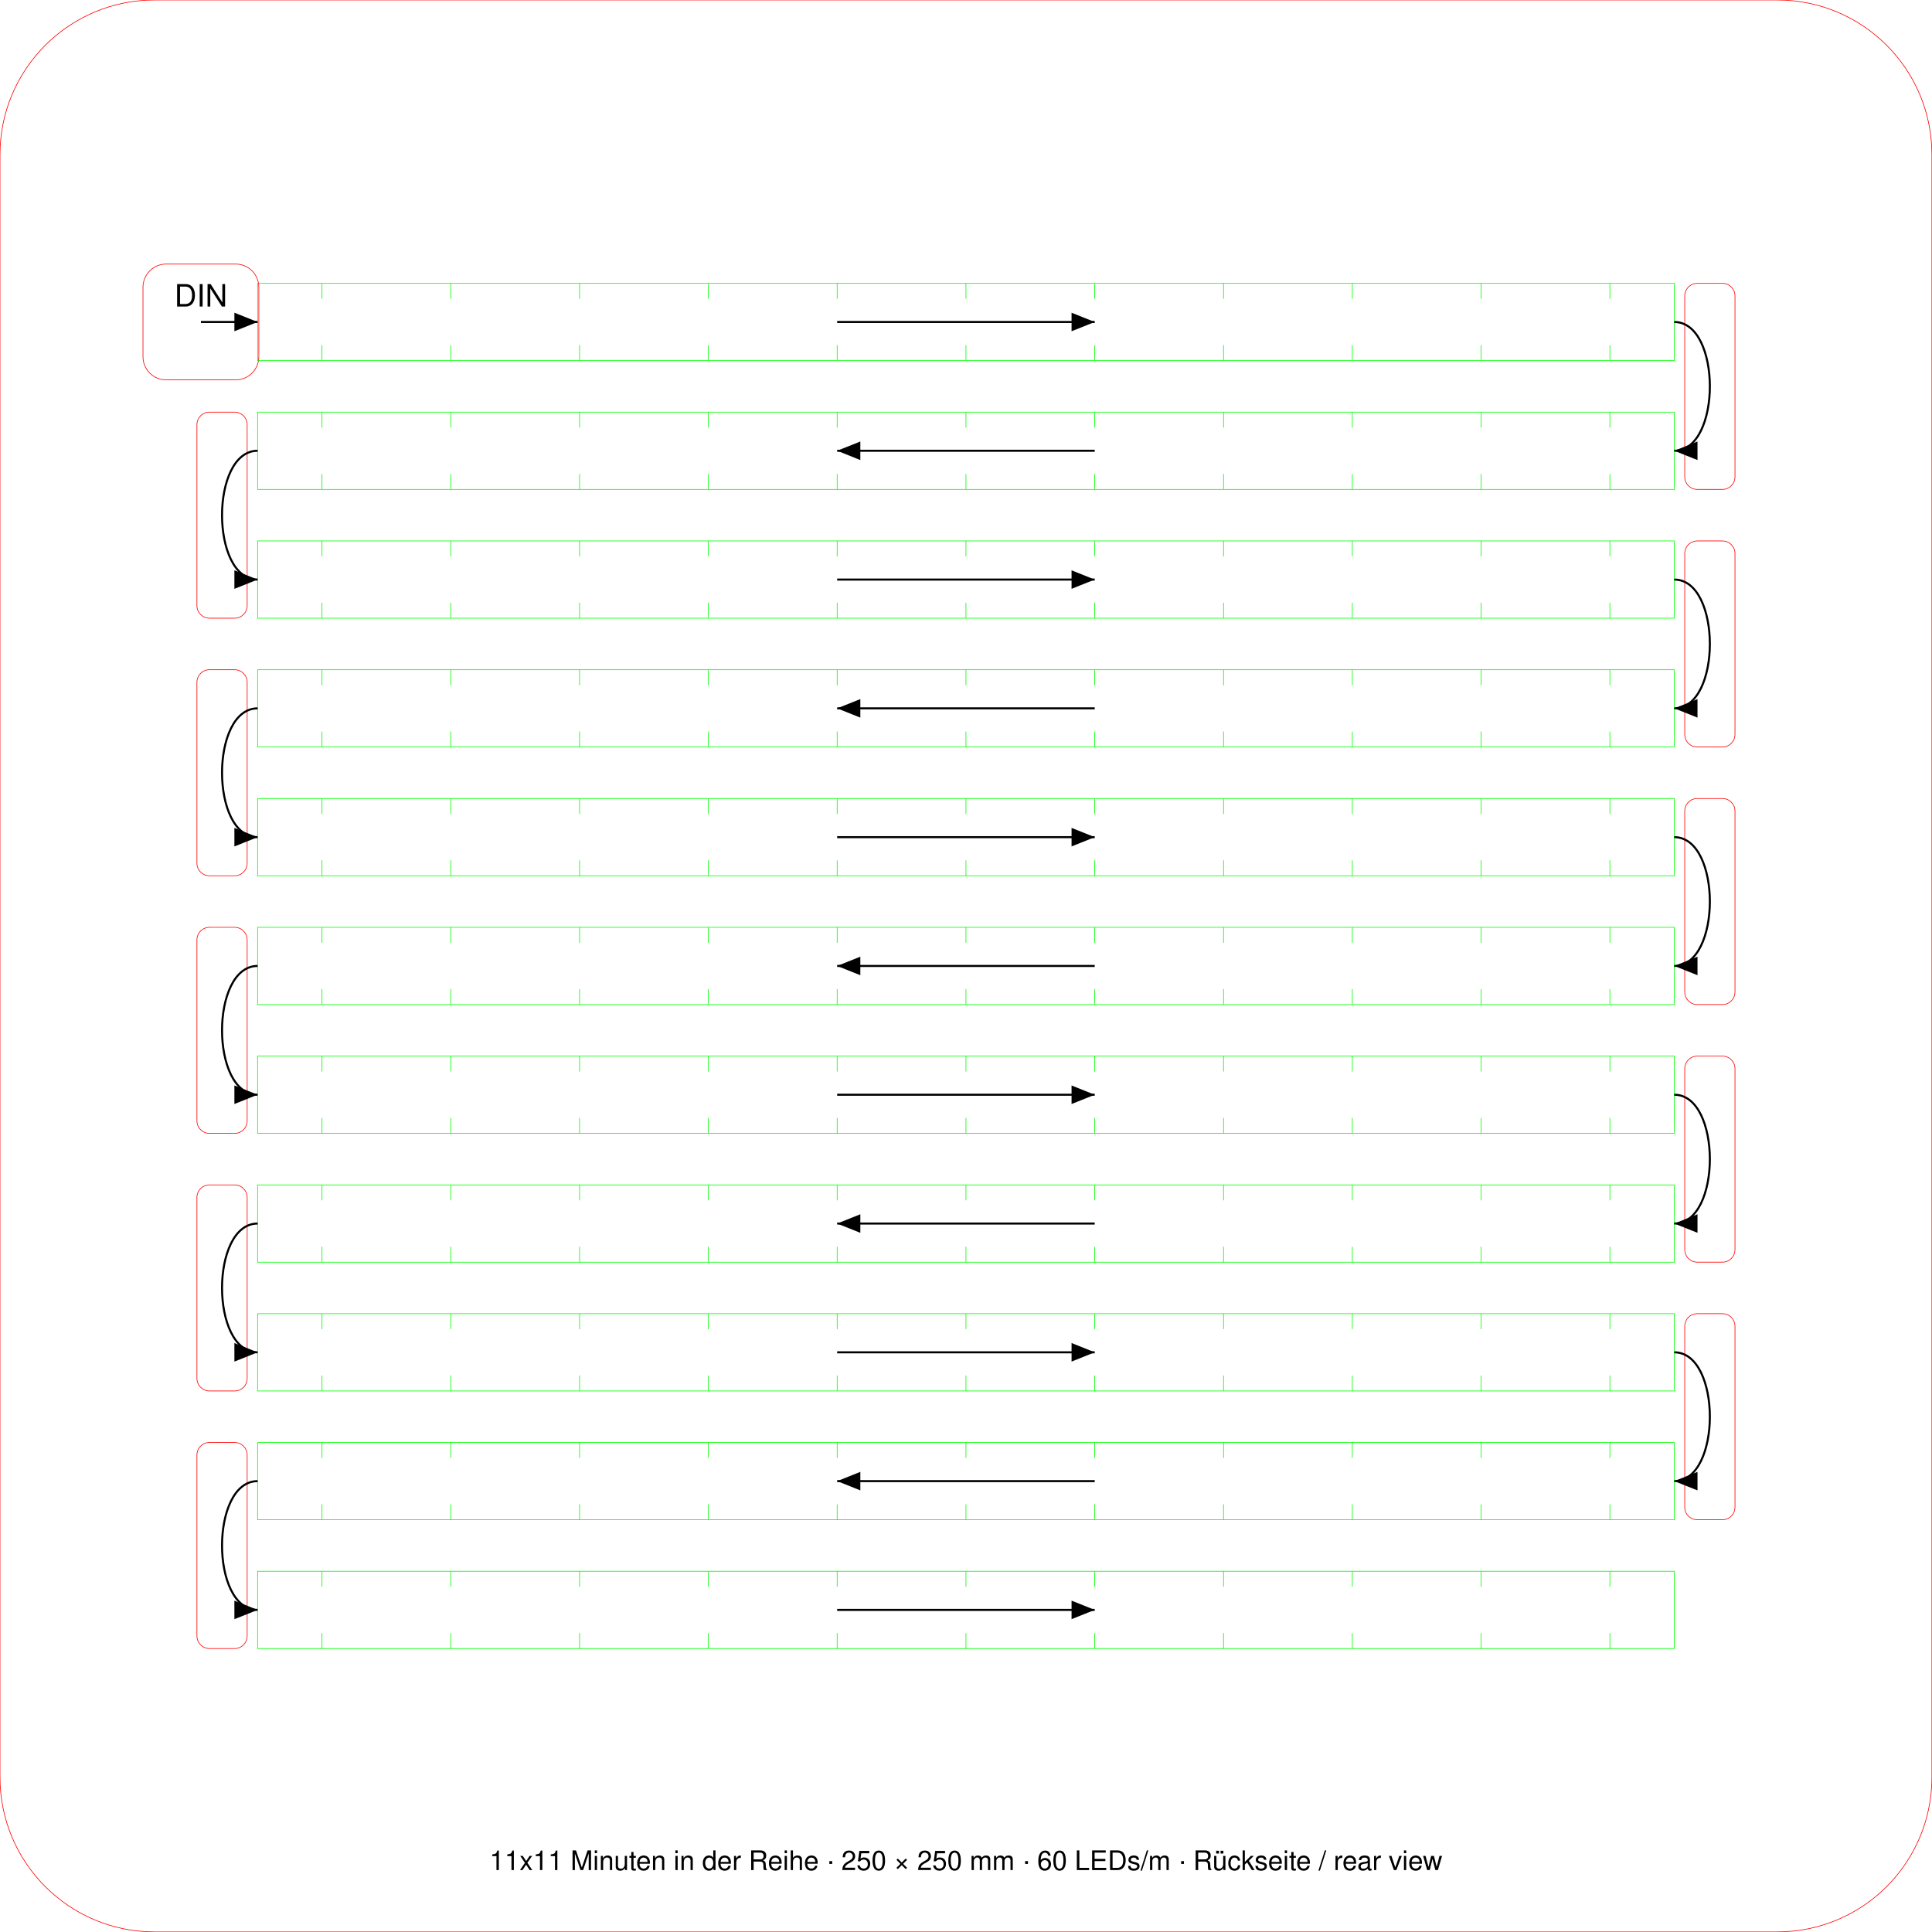
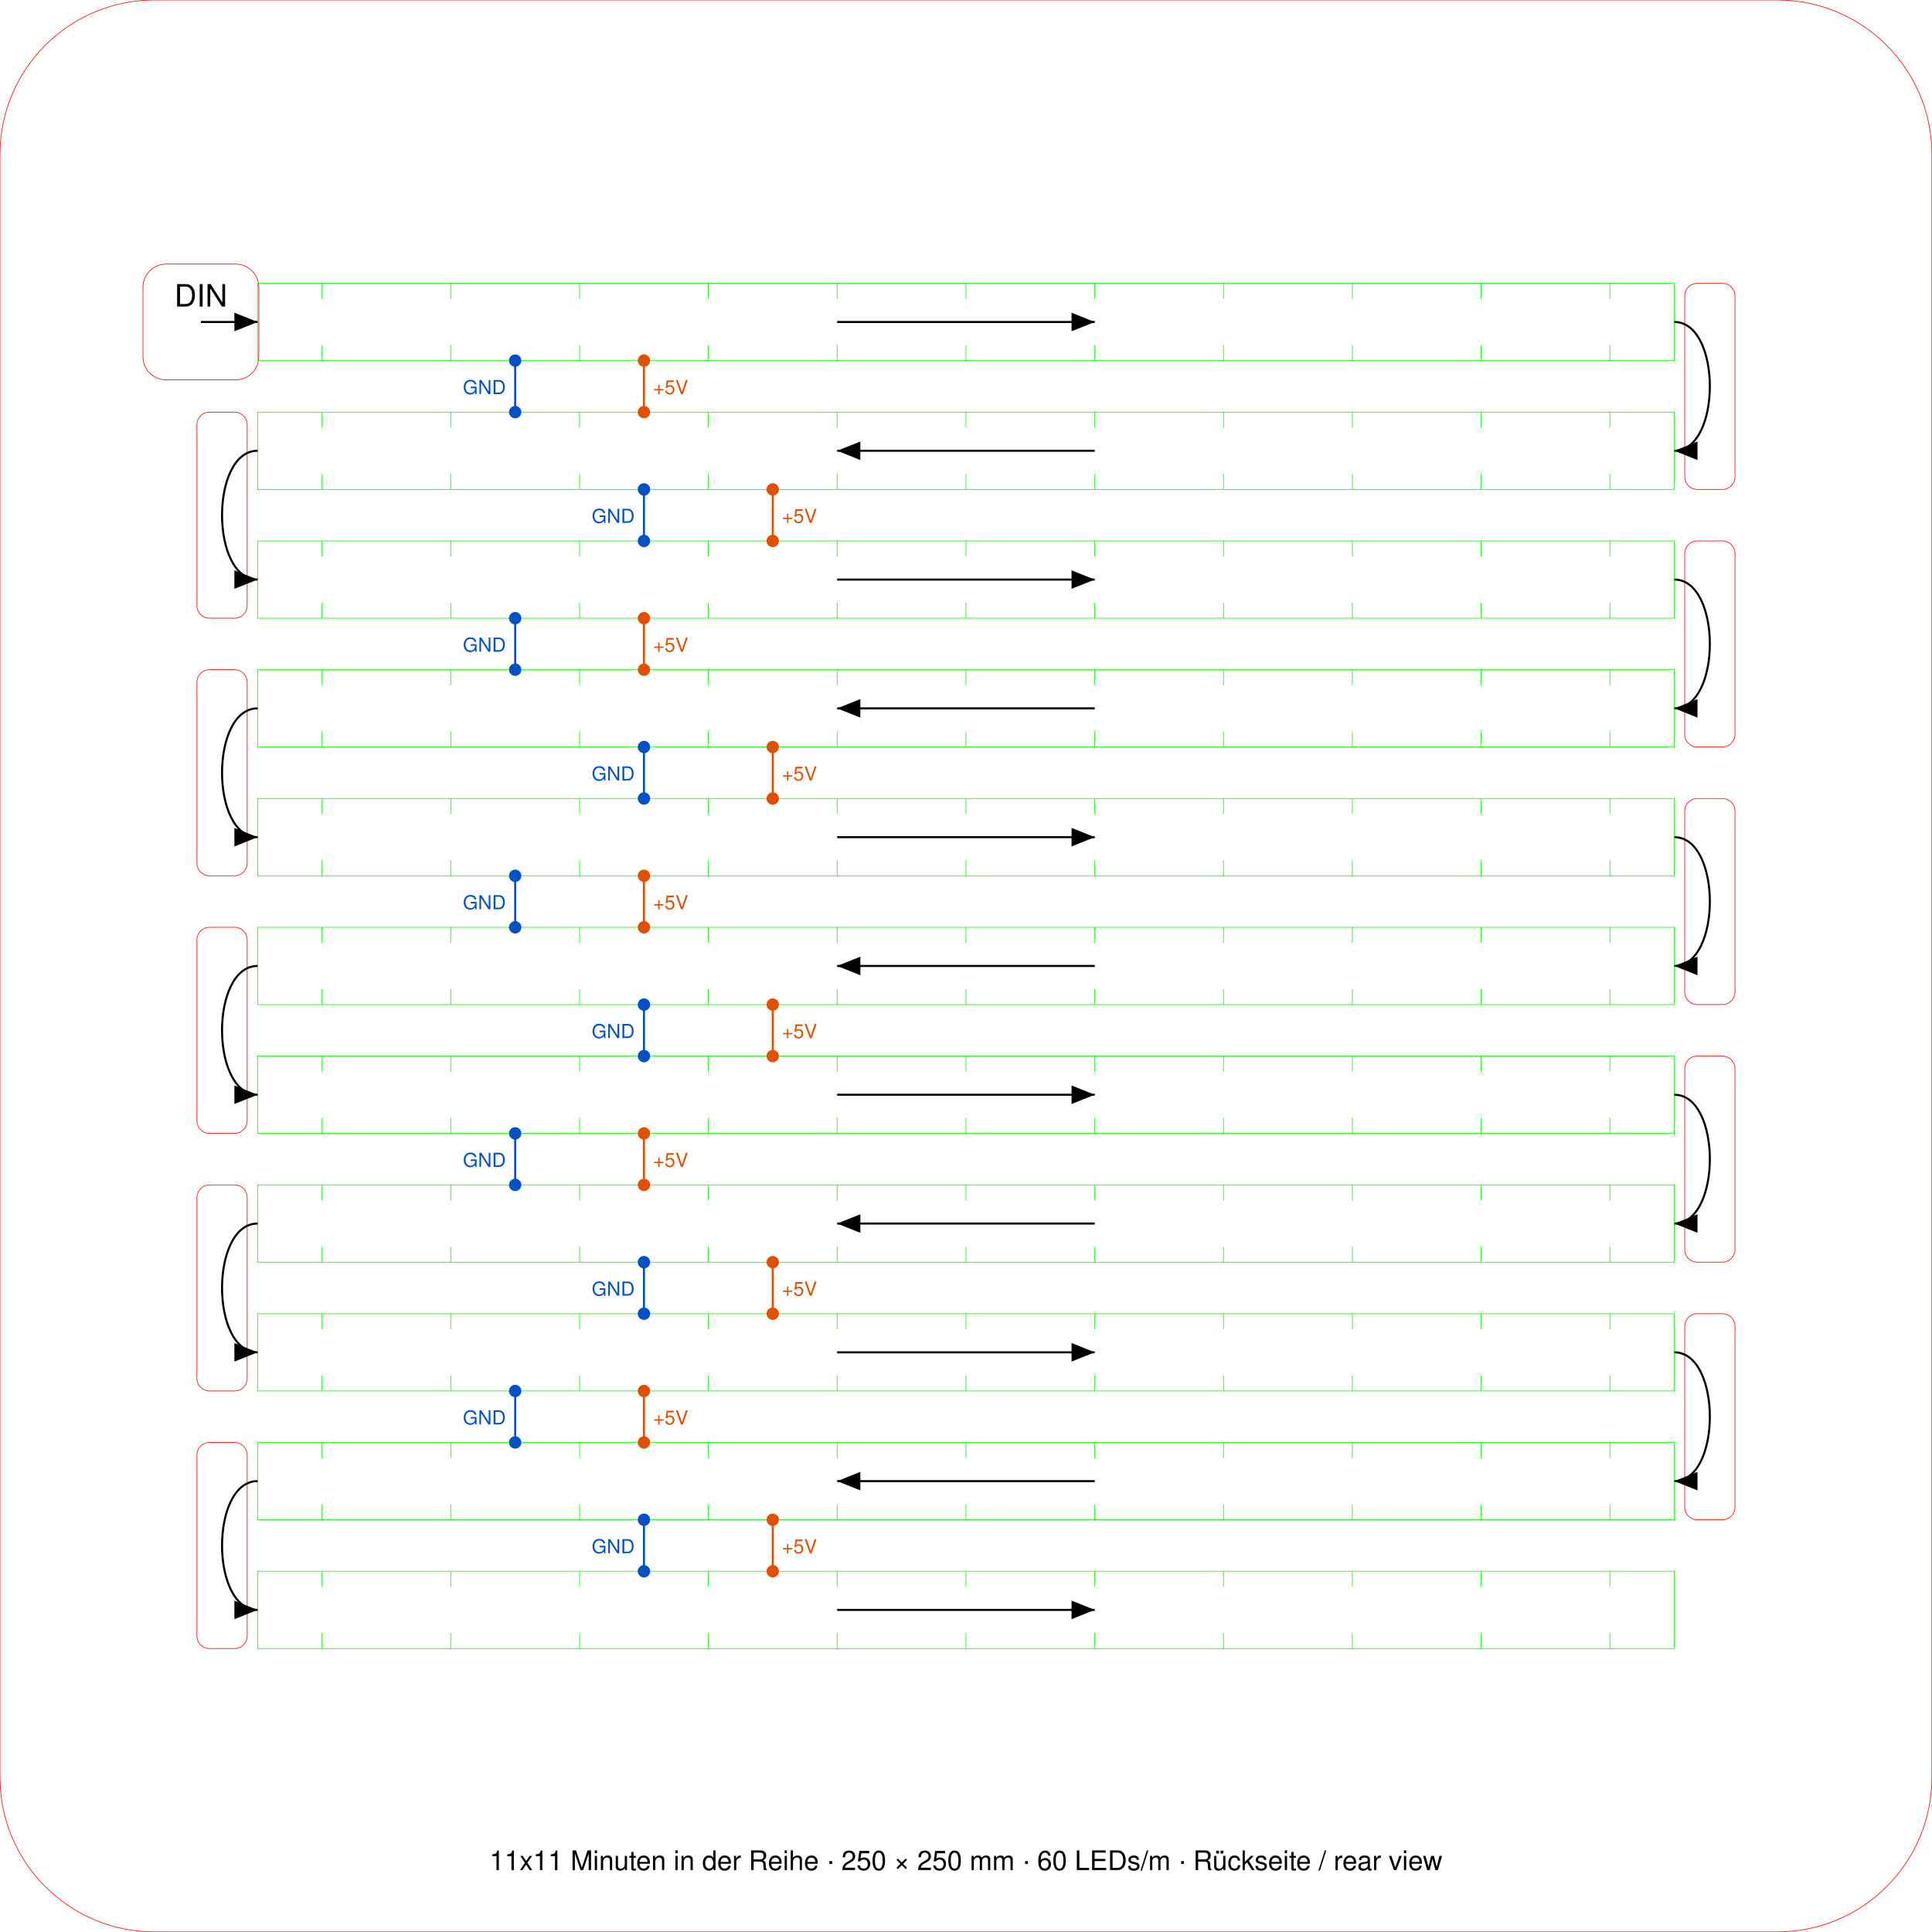
<svg xmlns="http://www.w3.org/2000/svg" version="1.1" width="250mm" height="250mm" viewBox="0 0 708.7 708.7">
  <style type="text/css">
	.cut{fill:none;stroke:#FF0000;stroke-width:0.236;}
	.mark{fill:none;stroke:#00FF00;stroke-width:0.236;}
	.arrow{fill:none;stroke:#000000;stroke-width:0.75;}
	.head{fill:#000000;}
	.label{font-family:'Helvetica';font-size:11.3px;text-anchor:middle;}
	.caption{font-family:'Helvetica';font-size:9.9px;text-anchor:middle;}
+ 	.gnd{fill:none;stroke:#0050C8;stroke-width:0.75;}
+ 	.vcc{fill:none;stroke:#E05000;stroke-width:0.75;}
+ 	.gnddot{fill:#0050C8;}
+ 	.vccdot{fill:#E05000;}
+ 	.gndlabel{fill:#0050C8;font-family:'Helvetica';font-size:7.1px;}
+ 	.vcclabel{fill:#E05000;font-family:'Helvetica';font-size:7.1px;}
</style>
  <g id="montage">
    <rect class="cut" x="0.00" y="0.00" width="708.66" height="708.66" rx="56.69" />
    <rect class="cut" x="618.00" y="103.94" width="18.43" height="75.59" rx="4.61" />
    <rect class="cut" x="72.24" y="151.18" width="18.43" height="75.59" rx="4.61" />
    <rect class="cut" x="618.00" y="198.43" width="18.43" height="75.59" rx="4.61" />
    <rect class="cut" x="72.24" y="245.67" width="18.43" height="75.59" rx="4.61" />
    <rect class="cut" x="618.00" y="292.91" width="18.43" height="75.59" rx="4.61" />
    <rect class="cut" x="72.24" y="340.16" width="18.43" height="75.59" rx="4.61" />
    <rect class="cut" x="618.00" y="387.40" width="18.43" height="75.59" rx="4.61" />
    <rect class="cut" x="72.24" y="434.65" width="18.43" height="75.59" rx="4.61" />
    <rect class="cut" x="618.00" y="481.89" width="18.43" height="75.59" rx="4.61" />
    <rect class="cut" x="72.24" y="529.13" width="18.43" height="75.59" rx="4.61" />
    <rect class="cut" x="52.45" y="96.86" width="42.49" height="42.49" rx="8.50" />
    <rect class="mark" x="94.49" y="103.94" width="519.69" height="28.35" rx="0.00" />
    <line class="mark" x1="590.55" y1="103.94" x2="590.55" y2="109.61" />
    <line class="mark" x1="590.55" y1="132.28" x2="590.55" y2="126.61" />
    <line class="mark" x1="543.31" y1="103.94" x2="543.31" y2="109.61" />
    <line class="mark" x1="543.31" y1="132.28" x2="543.31" y2="126.61" />
    <line class="mark" x1="496.06" y1="103.94" x2="496.06" y2="109.61" />
    <line class="mark" x1="496.06" y1="132.28" x2="496.06" y2="126.61" />
    <line class="mark" x1="448.82" y1="103.94" x2="448.82" y2="109.61" />
    <line class="mark" x1="448.82" y1="132.28" x2="448.82" y2="126.61" />
    <line class="mark" x1="401.57" y1="103.94" x2="401.57" y2="109.61" />
    <line class="mark" x1="401.57" y1="132.28" x2="401.57" y2="126.61" />
    <line class="mark" x1="354.33" y1="103.94" x2="354.33" y2="109.61" />
    <line class="mark" x1="354.33" y1="132.28" x2="354.33" y2="126.61" />
    <line class="mark" x1="307.09" y1="103.94" x2="307.09" y2="109.61" />
    <line class="mark" x1="307.09" y1="132.28" x2="307.09" y2="126.61" />
    <line class="mark" x1="259.84" y1="103.94" x2="259.84" y2="109.61" />
    <line class="mark" x1="259.84" y1="132.28" x2="259.84" y2="126.61" />
    <line class="mark" x1="212.60" y1="103.94" x2="212.60" y2="109.61" />
    <line class="mark" x1="212.60" y1="132.28" x2="212.60" y2="126.61" />
    <line class="mark" x1="165.35" y1="103.94" x2="165.35" y2="109.61" />
    <line class="mark" x1="165.35" y1="132.28" x2="165.35" y2="126.61" />
    <line class="mark" x1="118.11" y1="103.94" x2="118.11" y2="109.61" />
    <line class="mark" x1="118.11" y1="132.28" x2="118.11" y2="126.61" />
    <rect class="mark" x="94.49" y="151.18" width="519.69" height="28.35" rx="0.00" />
    <line class="mark" x1="590.55" y1="151.18" x2="590.55" y2="156.85" />
    <line class="mark" x1="590.55" y1="179.53" x2="590.55" y2="173.86" />
    <line class="mark" x1="543.31" y1="151.18" x2="543.31" y2="156.85" />
    <line class="mark" x1="543.31" y1="179.53" x2="543.31" y2="173.86" />
    <line class="mark" x1="496.06" y1="151.18" x2="496.06" y2="156.85" />
    <line class="mark" x1="496.06" y1="179.53" x2="496.06" y2="173.86" />
    <line class="mark" x1="448.82" y1="151.18" x2="448.82" y2="156.85" />
    <line class="mark" x1="448.82" y1="179.53" x2="448.82" y2="173.86" />
    <line class="mark" x1="401.57" y1="151.18" x2="401.57" y2="156.85" />
    <line class="mark" x1="401.57" y1="179.53" x2="401.57" y2="173.86" />
    <line class="mark" x1="354.33" y1="151.18" x2="354.33" y2="156.85" />
    <line class="mark" x1="354.33" y1="179.53" x2="354.33" y2="173.86" />
    <line class="mark" x1="307.09" y1="151.18" x2="307.09" y2="156.85" />
    <line class="mark" x1="307.09" y1="179.53" x2="307.09" y2="173.86" />
    <line class="mark" x1="259.84" y1="151.18" x2="259.84" y2="156.85" />
    <line class="mark" x1="259.84" y1="179.53" x2="259.84" y2="173.86" />
    <line class="mark" x1="212.60" y1="151.18" x2="212.60" y2="156.85" />
    <line class="mark" x1="212.60" y1="179.53" x2="212.60" y2="173.86" />
    <line class="mark" x1="165.35" y1="151.18" x2="165.35" y2="156.85" />
    <line class="mark" x1="165.35" y1="179.53" x2="165.35" y2="173.86" />
    <line class="mark" x1="118.11" y1="151.18" x2="118.11" y2="156.85" />
    <line class="mark" x1="118.11" y1="179.53" x2="118.11" y2="173.86" />
    <rect class="mark" x="94.49" y="198.43" width="519.69" height="28.35" rx="0.00" />
    <line class="mark" x1="590.55" y1="198.43" x2="590.55" y2="204.09" />
    <line class="mark" x1="590.55" y1="226.77" x2="590.55" y2="221.10" />
    <line class="mark" x1="543.31" y1="198.43" x2="543.31" y2="204.09" />
    <line class="mark" x1="543.31" y1="226.77" x2="543.31" y2="221.10" />
    <line class="mark" x1="496.06" y1="198.43" x2="496.06" y2="204.09" />
    <line class="mark" x1="496.06" y1="226.77" x2="496.06" y2="221.10" />
    <line class="mark" x1="448.82" y1="198.43" x2="448.82" y2="204.09" />
    <line class="mark" x1="448.82" y1="226.77" x2="448.82" y2="221.10" />
    <line class="mark" x1="401.57" y1="198.43" x2="401.57" y2="204.09" />
    <line class="mark" x1="401.57" y1="226.77" x2="401.57" y2="221.10" />
    <line class="mark" x1="354.33" y1="198.43" x2="354.33" y2="204.09" />
    <line class="mark" x1="354.33" y1="226.77" x2="354.33" y2="221.10" />
    <line class="mark" x1="307.09" y1="198.43" x2="307.09" y2="204.09" />
    <line class="mark" x1="307.09" y1="226.77" x2="307.09" y2="221.10" />
    <line class="mark" x1="259.84" y1="198.43" x2="259.84" y2="204.09" />
    <line class="mark" x1="259.84" y1="226.77" x2="259.84" y2="221.10" />
    <line class="mark" x1="212.60" y1="198.43" x2="212.60" y2="204.09" />
    <line class="mark" x1="212.60" y1="226.77" x2="212.60" y2="221.10" />
    <line class="mark" x1="165.35" y1="198.43" x2="165.35" y2="204.09" />
    <line class="mark" x1="165.35" y1="226.77" x2="165.35" y2="221.10" />
    <line class="mark" x1="118.11" y1="198.43" x2="118.11" y2="204.09" />
    <line class="mark" x1="118.11" y1="226.77" x2="118.11" y2="221.10" />
    <rect class="mark" x="94.49" y="245.67" width="519.69" height="28.35" rx="0.00" />
    <line class="mark" x1="590.55" y1="245.67" x2="590.55" y2="251.34" />
    <line class="mark" x1="590.55" y1="274.02" x2="590.55" y2="268.35" />
    <line class="mark" x1="543.31" y1="245.67" x2="543.31" y2="251.34" />
    <line class="mark" x1="543.31" y1="274.02" x2="543.31" y2="268.35" />
    <line class="mark" x1="496.06" y1="245.67" x2="496.06" y2="251.34" />
    <line class="mark" x1="496.06" y1="274.02" x2="496.06" y2="268.35" />
    <line class="mark" x1="448.82" y1="245.67" x2="448.82" y2="251.34" />
    <line class="mark" x1="448.82" y1="274.02" x2="448.82" y2="268.35" />
    <line class="mark" x1="401.57" y1="245.67" x2="401.57" y2="251.34" />
    <line class="mark" x1="401.57" y1="274.02" x2="401.57" y2="268.35" />
    <line class="mark" x1="354.33" y1="245.67" x2="354.33" y2="251.34" />
    <line class="mark" x1="354.33" y1="274.02" x2="354.33" y2="268.35" />
    <line class="mark" x1="307.09" y1="245.67" x2="307.09" y2="251.34" />
    <line class="mark" x1="307.09" y1="274.02" x2="307.09" y2="268.35" />
    <line class="mark" x1="259.84" y1="245.67" x2="259.84" y2="251.34" />
    <line class="mark" x1="259.84" y1="274.02" x2="259.84" y2="268.35" />
    <line class="mark" x1="212.60" y1="245.67" x2="212.60" y2="251.34" />
    <line class="mark" x1="212.60" y1="274.02" x2="212.60" y2="268.35" />
    <line class="mark" x1="165.35" y1="245.67" x2="165.35" y2="251.34" />
    <line class="mark" x1="165.35" y1="274.02" x2="165.35" y2="268.35" />
    <line class="mark" x1="118.11" y1="245.67" x2="118.11" y2="251.34" />
    <line class="mark" x1="118.11" y1="274.02" x2="118.11" y2="268.35" />
    <rect class="mark" x="94.49" y="292.91" width="519.69" height="28.35" rx="0.00" />
    <line class="mark" x1="590.55" y1="292.91" x2="590.55" y2="298.58" />
    <line class="mark" x1="590.55" y1="321.26" x2="590.55" y2="315.59" />
    <line class="mark" x1="543.31" y1="292.91" x2="543.31" y2="298.58" />
    <line class="mark" x1="543.31" y1="321.26" x2="543.31" y2="315.59" />
    <line class="mark" x1="496.06" y1="292.91" x2="496.06" y2="298.58" />
    <line class="mark" x1="496.06" y1="321.26" x2="496.06" y2="315.59" />
    <line class="mark" x1="448.82" y1="292.91" x2="448.82" y2="298.58" />
    <line class="mark" x1="448.82" y1="321.26" x2="448.82" y2="315.59" />
    <line class="mark" x1="401.57" y1="292.91" x2="401.57" y2="298.58" />
    <line class="mark" x1="401.57" y1="321.26" x2="401.57" y2="315.59" />
    <line class="mark" x1="354.33" y1="292.91" x2="354.33" y2="298.58" />
    <line class="mark" x1="354.33" y1="321.26" x2="354.33" y2="315.59" />
    <line class="mark" x1="307.09" y1="292.91" x2="307.09" y2="298.58" />
    <line class="mark" x1="307.09" y1="321.26" x2="307.09" y2="315.59" />
    <line class="mark" x1="259.84" y1="292.91" x2="259.84" y2="298.58" />
    <line class="mark" x1="259.84" y1="321.26" x2="259.84" y2="315.59" />
    <line class="mark" x1="212.60" y1="292.91" x2="212.60" y2="298.58" />
    <line class="mark" x1="212.60" y1="321.26" x2="212.60" y2="315.59" />
    <line class="mark" x1="165.35" y1="292.91" x2="165.35" y2="298.58" />
    <line class="mark" x1="165.35" y1="321.26" x2="165.35" y2="315.59" />
    <line class="mark" x1="118.11" y1="292.91" x2="118.11" y2="298.58" />
    <line class="mark" x1="118.11" y1="321.26" x2="118.11" y2="315.59" />
    <rect class="mark" x="94.49" y="340.16" width="519.69" height="28.35" rx="0.00" />
    <line class="mark" x1="590.55" y1="340.16" x2="590.55" y2="345.83" />
    <line class="mark" x1="590.55" y1="368.50" x2="590.55" y2="362.83" />
    <line class="mark" x1="543.31" y1="340.16" x2="543.31" y2="345.83" />
    <line class="mark" x1="543.31" y1="368.50" x2="543.31" y2="362.83" />
    <line class="mark" x1="496.06" y1="340.16" x2="496.06" y2="345.83" />
    <line class="mark" x1="496.06" y1="368.50" x2="496.06" y2="362.83" />
    <line class="mark" x1="448.82" y1="340.16" x2="448.82" y2="345.83" />
    <line class="mark" x1="448.82" y1="368.50" x2="448.82" y2="362.83" />
    <line class="mark" x1="401.57" y1="340.16" x2="401.57" y2="345.83" />
    <line class="mark" x1="401.57" y1="368.50" x2="401.57" y2="362.83" />
    <line class="mark" x1="354.33" y1="340.16" x2="354.33" y2="345.83" />
    <line class="mark" x1="354.33" y1="368.50" x2="354.33" y2="362.83" />
    <line class="mark" x1="307.09" y1="340.16" x2="307.09" y2="345.83" />
    <line class="mark" x1="307.09" y1="368.50" x2="307.09" y2="362.83" />
    <line class="mark" x1="259.84" y1="340.16" x2="259.84" y2="345.83" />
    <line class="mark" x1="259.84" y1="368.50" x2="259.84" y2="362.83" />
    <line class="mark" x1="212.60" y1="340.16" x2="212.60" y2="345.83" />
    <line class="mark" x1="212.60" y1="368.50" x2="212.60" y2="362.83" />
    <line class="mark" x1="165.35" y1="340.16" x2="165.35" y2="345.83" />
    <line class="mark" x1="165.35" y1="368.50" x2="165.35" y2="362.83" />
    <line class="mark" x1="118.11" y1="340.16" x2="118.11" y2="345.83" />
    <line class="mark" x1="118.11" y1="368.50" x2="118.11" y2="362.83" />
    <rect class="mark" x="94.49" y="387.40" width="519.69" height="28.35" rx="0.00" />
    <line class="mark" x1="590.55" y1="387.40" x2="590.55" y2="393.07" />
    <line class="mark" x1="590.55" y1="415.75" x2="590.55" y2="410.08" />
    <line class="mark" x1="543.31" y1="387.40" x2="543.31" y2="393.07" />
    <line class="mark" x1="543.31" y1="415.75" x2="543.31" y2="410.08" />
    <line class="mark" x1="496.06" y1="387.40" x2="496.06" y2="393.07" />
    <line class="mark" x1="496.06" y1="415.75" x2="496.06" y2="410.08" />
    <line class="mark" x1="448.82" y1="387.40" x2="448.82" y2="393.07" />
    <line class="mark" x1="448.82" y1="415.75" x2="448.82" y2="410.08" />
    <line class="mark" x1="401.57" y1="387.40" x2="401.57" y2="393.07" />
    <line class="mark" x1="401.57" y1="415.75" x2="401.57" y2="410.08" />
    <line class="mark" x1="354.33" y1="387.40" x2="354.33" y2="393.07" />
    <line class="mark" x1="354.33" y1="415.75" x2="354.33" y2="410.08" />
    <line class="mark" x1="307.09" y1="387.40" x2="307.09" y2="393.07" />
    <line class="mark" x1="307.09" y1="415.75" x2="307.09" y2="410.08" />
    <line class="mark" x1="259.84" y1="387.40" x2="259.84" y2="393.07" />
    <line class="mark" x1="259.84" y1="415.75" x2="259.84" y2="410.08" />
    <line class="mark" x1="212.60" y1="387.40" x2="212.60" y2="393.07" />
    <line class="mark" x1="212.60" y1="415.75" x2="212.60" y2="410.08" />
    <line class="mark" x1="165.35" y1="387.40" x2="165.35" y2="393.07" />
    <line class="mark" x1="165.35" y1="415.75" x2="165.35" y2="410.08" />
    <line class="mark" x1="118.11" y1="387.40" x2="118.11" y2="393.07" />
    <line class="mark" x1="118.11" y1="415.75" x2="118.11" y2="410.08" />
    <rect class="mark" x="94.49" y="434.65" width="519.69" height="28.35" rx="0.00" />
    <line class="mark" x1="590.55" y1="434.65" x2="590.55" y2="440.31" />
    <line class="mark" x1="590.55" y1="462.99" x2="590.55" y2="457.32" />
    <line class="mark" x1="543.31" y1="434.65" x2="543.31" y2="440.31" />
    <line class="mark" x1="543.31" y1="462.99" x2="543.31" y2="457.32" />
    <line class="mark" x1="496.06" y1="434.65" x2="496.06" y2="440.31" />
    <line class="mark" x1="496.06" y1="462.99" x2="496.06" y2="457.32" />
    <line class="mark" x1="448.82" y1="434.65" x2="448.82" y2="440.31" />
    <line class="mark" x1="448.82" y1="462.99" x2="448.82" y2="457.32" />
    <line class="mark" x1="401.57" y1="434.65" x2="401.57" y2="440.31" />
    <line class="mark" x1="401.57" y1="462.99" x2="401.57" y2="457.32" />
    <line class="mark" x1="354.33" y1="434.65" x2="354.33" y2="440.31" />
    <line class="mark" x1="354.33" y1="462.99" x2="354.33" y2="457.32" />
    <line class="mark" x1="307.09" y1="434.65" x2="307.09" y2="440.31" />
    <line class="mark" x1="307.09" y1="462.99" x2="307.09" y2="457.32" />
    <line class="mark" x1="259.84" y1="434.65" x2="259.84" y2="440.31" />
    <line class="mark" x1="259.84" y1="462.99" x2="259.84" y2="457.32" />
    <line class="mark" x1="212.60" y1="434.65" x2="212.60" y2="440.31" />
    <line class="mark" x1="212.60" y1="462.99" x2="212.60" y2="457.32" />
    <line class="mark" x1="165.35" y1="434.65" x2="165.35" y2="440.31" />
    <line class="mark" x1="165.35" y1="462.99" x2="165.35" y2="457.32" />
    <line class="mark" x1="118.11" y1="434.65" x2="118.11" y2="440.31" />
    <line class="mark" x1="118.11" y1="462.99" x2="118.11" y2="457.32" />
    <rect class="mark" x="94.49" y="481.89" width="519.69" height="28.35" rx="0.00" />
    <line class="mark" x1="590.55" y1="481.89" x2="590.55" y2="487.56" />
    <line class="mark" x1="590.55" y1="510.24" x2="590.55" y2="504.57" />
    <line class="mark" x1="543.31" y1="481.89" x2="543.31" y2="487.56" />
    <line class="mark" x1="543.31" y1="510.24" x2="543.31" y2="504.57" />
    <line class="mark" x1="496.06" y1="481.89" x2="496.06" y2="487.56" />
    <line class="mark" x1="496.06" y1="510.24" x2="496.06" y2="504.57" />
    <line class="mark" x1="448.82" y1="481.89" x2="448.82" y2="487.56" />
    <line class="mark" x1="448.82" y1="510.24" x2="448.82" y2="504.57" />
    <line class="mark" x1="401.57" y1="481.89" x2="401.57" y2="487.56" />
    <line class="mark" x1="401.57" y1="510.24" x2="401.57" y2="504.57" />
    <line class="mark" x1="354.33" y1="481.89" x2="354.33" y2="487.56" />
    <line class="mark" x1="354.33" y1="510.24" x2="354.33" y2="504.57" />
    <line class="mark" x1="307.09" y1="481.89" x2="307.09" y2="487.56" />
    <line class="mark" x1="307.09" y1="510.24" x2="307.09" y2="504.57" />
    <line class="mark" x1="259.84" y1="481.89" x2="259.84" y2="487.56" />
    <line class="mark" x1="259.84" y1="510.24" x2="259.84" y2="504.57" />
    <line class="mark" x1="212.60" y1="481.89" x2="212.60" y2="487.56" />
    <line class="mark" x1="212.60" y1="510.24" x2="212.60" y2="504.57" />
    <line class="mark" x1="165.35" y1="481.89" x2="165.35" y2="487.56" />
    <line class="mark" x1="165.35" y1="510.24" x2="165.35" y2="504.57" />
    <line class="mark" x1="118.11" y1="481.89" x2="118.11" y2="487.56" />
    <line class="mark" x1="118.11" y1="510.24" x2="118.11" y2="504.57" />
    <rect class="mark" x="94.49" y="529.13" width="519.69" height="28.35" rx="0.00" />
    <line class="mark" x1="590.55" y1="529.13" x2="590.55" y2="534.80" />
    <line class="mark" x1="590.55" y1="557.48" x2="590.55" y2="551.81" />
    <line class="mark" x1="543.31" y1="529.13" x2="543.31" y2="534.80" />
    <line class="mark" x1="543.31" y1="557.48" x2="543.31" y2="551.81" />
    <line class="mark" x1="496.06" y1="529.13" x2="496.06" y2="534.80" />
    <line class="mark" x1="496.06" y1="557.48" x2="496.06" y2="551.81" />
    <line class="mark" x1="448.82" y1="529.13" x2="448.82" y2="534.80" />
    <line class="mark" x1="448.82" y1="557.48" x2="448.82" y2="551.81" />
    <line class="mark" x1="401.57" y1="529.13" x2="401.57" y2="534.80" />
    <line class="mark" x1="401.57" y1="557.48" x2="401.57" y2="551.81" />
    <line class="mark" x1="354.33" y1="529.13" x2="354.33" y2="534.80" />
    <line class="mark" x1="354.33" y1="557.48" x2="354.33" y2="551.81" />
    <line class="mark" x1="307.09" y1="529.13" x2="307.09" y2="534.80" />
    <line class="mark" x1="307.09" y1="557.48" x2="307.09" y2="551.81" />
    <line class="mark" x1="259.84" y1="529.13" x2="259.84" y2="534.80" />
    <line class="mark" x1="259.84" y1="557.48" x2="259.84" y2="551.81" />
    <line class="mark" x1="212.60" y1="529.13" x2="212.60" y2="534.80" />
    <line class="mark" x1="212.60" y1="557.48" x2="212.60" y2="551.81" />
    <line class="mark" x1="165.35" y1="529.13" x2="165.35" y2="534.80" />
    <line class="mark" x1="165.35" y1="557.48" x2="165.35" y2="551.81" />
    <line class="mark" x1="118.11" y1="529.13" x2="118.11" y2="534.80" />
    <line class="mark" x1="118.11" y1="557.48" x2="118.11" y2="551.81" />
    <rect class="mark" x="94.49" y="576.38" width="519.69" height="28.35" rx="0.00" />
    <line class="mark" x1="590.55" y1="576.38" x2="590.55" y2="582.05" />
    <line class="mark" x1="590.55" y1="604.72" x2="590.55" y2="599.06" />
    <line class="mark" x1="543.31" y1="576.38" x2="543.31" y2="582.05" />
    <line class="mark" x1="543.31" y1="604.72" x2="543.31" y2="599.06" />
    <line class="mark" x1="496.06" y1="576.38" x2="496.06" y2="582.05" />
    <line class="mark" x1="496.06" y1="604.72" x2="496.06" y2="599.06" />
    <line class="mark" x1="448.82" y1="576.38" x2="448.82" y2="582.05" />
    <line class="mark" x1="448.82" y1="604.72" x2="448.82" y2="599.06" />
    <line class="mark" x1="401.57" y1="576.38" x2="401.57" y2="582.05" />
    <line class="mark" x1="401.57" y1="604.72" x2="401.57" y2="599.06" />
    <line class="mark" x1="354.33" y1="576.38" x2="354.33" y2="582.05" />
    <line class="mark" x1="354.33" y1="604.72" x2="354.33" y2="599.06" />
    <line class="mark" x1="307.09" y1="576.38" x2="307.09" y2="582.05" />
    <line class="mark" x1="307.09" y1="604.72" x2="307.09" y2="599.06" />
    <line class="mark" x1="259.84" y1="576.38" x2="259.84" y2="582.05" />
    <line class="mark" x1="259.84" y1="604.72" x2="259.84" y2="599.06" />
    <line class="mark" x1="212.60" y1="576.38" x2="212.60" y2="582.05" />
    <line class="mark" x1="212.60" y1="604.72" x2="212.60" y2="599.06" />
    <line class="mark" x1="165.35" y1="576.38" x2="165.35" y2="582.05" />
    <line class="mark" x1="165.35" y1="604.72" x2="165.35" y2="599.06" />
    <line class="mark" x1="118.11" y1="576.38" x2="118.11" y2="582.05" />
    <line class="mark" x1="118.11" y1="604.72" x2="118.11" y2="599.06" />
  </g>
  <g id="direction">
    <line class="arrow" x1="73.70" y1="118.11" x2="94.49" y2="118.11" />
    <polygon class="head" points="94.49,118.11 85.98,121.51 85.98,114.71" />
    <text class="label" x="73.70" y="112.44">DIN</text>
    <line class="arrow" x1="307.09" y1="118.11" x2="401.57" y2="118.11" />
    <polygon class="head" points="401.57,118.11 393.07,121.51 393.07,114.71" />
    <line class="arrow" x1="401.57" y1="165.35" x2="307.09" y2="165.35" />
    <polygon class="head" points="307.09,165.35 315.59,161.95 315.59,168.76" />
    <line class="arrow" x1="307.09" y1="212.60" x2="401.57" y2="212.60" />
    <polygon class="head" points="401.57,212.60 393.07,216.00 393.07,209.20" />
    <line class="arrow" x1="401.57" y1="259.84" x2="307.09" y2="259.84" />
    <polygon class="head" points="307.09,259.84 315.59,256.44 315.59,263.24" />
    <line class="arrow" x1="307.09" y1="307.09" x2="401.57" y2="307.09" />
    <polygon class="head" points="401.57,307.09 393.07,310.49 393.07,303.69" />
    <line class="arrow" x1="401.57" y1="354.33" x2="307.09" y2="354.33" />
    <polygon class="head" points="307.09,354.33 315.59,350.93 315.59,357.73" />
    <line class="arrow" x1="307.09" y1="401.57" x2="401.57" y2="401.57" />
    <polygon class="head" points="401.57,401.57 393.07,404.98 393.07,398.17" />
    <line class="arrow" x1="401.57" y1="448.82" x2="307.09" y2="448.82" />
    <polygon class="head" points="307.09,448.82 315.59,445.42 315.59,452.22" />
    <line class="arrow" x1="307.09" y1="496.06" x2="401.57" y2="496.06" />
    <polygon class="head" points="401.57,496.06 393.07,499.46 393.07,492.66" />
    <line class="arrow" x1="401.57" y1="543.31" x2="307.09" y2="543.31" />
    <polygon class="head" points="307.09,543.31 315.59,539.91 315.59,546.71" />
    <line class="arrow" x1="307.09" y1="590.55" x2="401.57" y2="590.55" />
    <polygon class="head" points="401.57,590.55 393.07,593.95 393.07,587.15" />
    <path class="arrow" d="M614.17,118.11 C631.56,118.11 631.56,165.35 614.17,165.35" />
    <polygon class="head" points="614.17,165.35 622.68,161.95 622.68,168.76" />
    <path class="arrow" d="M94.49,165.35 C77.10,165.35 77.10,212.60 94.49,212.60" />
    <polygon class="head" points="94.49,212.60 85.98,216.00 85.98,209.20" />
    <path class="arrow" d="M614.17,212.60 C631.56,212.60 631.56,259.84 614.17,259.84" />
    <polygon class="head" points="614.17,259.84 622.68,256.44 622.68,263.24" />
    <path class="arrow" d="M94.49,259.84 C77.10,259.84 77.10,307.09 94.49,307.09" />
    <polygon class="head" points="94.49,307.09 85.98,310.49 85.98,303.69" />
    <path class="arrow" d="M614.17,307.09 C631.56,307.09 631.56,354.33 614.17,354.33" />
    <polygon class="head" points="614.17,354.33 622.68,350.93 622.68,357.73" />
    <path class="arrow" d="M94.49,354.33 C77.10,354.33 77.10,401.57 94.49,401.57" />
    <polygon class="head" points="94.49,401.57 85.98,404.98 85.98,398.17" />
    <path class="arrow" d="M614.17,401.57 C631.56,401.57 631.56,448.82 614.17,448.82" />
    <polygon class="head" points="614.17,448.82 622.68,445.42 622.68,452.22" />
    <path class="arrow" d="M94.49,448.82 C77.10,448.82 77.10,496.06 94.49,496.06" />
    <polygon class="head" points="94.49,496.06 85.98,499.46 85.98,492.66" />
    <path class="arrow" d="M614.17,496.06 C631.56,496.06 631.56,543.31 614.17,543.31" />
    <polygon class="head" points="614.17,543.31 622.68,539.91 622.68,546.71" />
    <path class="arrow" d="M94.49,543.31 C77.10,543.31 77.10,590.55 94.49,590.55" />
    <polygon class="head" points="94.49,590.55 85.98,593.95 85.98,587.15" />
    <text class="caption" x="354.33" y="685.98">11x11 Minuten in der Reihe · 250 × 250 mm · 60 LEDs/m · Rückseite / rear view</text>
  </g>
+   <g id="power">
+     <line class="gnd" x1="188.98" y1="132.28" x2="188.98" y2="151.18" />
+     <circle class="gnddot" cx="188.98" cy="132.28" r="2.27" />
+     <circle class="gnddot" cx="188.98" cy="151.18" r="2.27" />
+     <text class="gndlabel" x="185.57" y="144.57" text-anchor="end">GND</text>
+     <line class="vcc" x1="236.22" y1="132.28" x2="236.22" y2="151.18" />
+     <circle class="vccdot" cx="236.22" cy="132.28" r="2.27" />
+     <circle class="vccdot" cx="236.22" cy="151.18" r="2.27" />
+     <text class="vcclabel" x="239.62" y="144.57" text-anchor="start">+5V</text>
+     <line class="gnd" x1="236.22" y1="179.53" x2="236.22" y2="198.43" />
+     <circle class="gnddot" cx="236.22" cy="179.53" r="2.27" />
+     <circle class="gnddot" cx="236.22" cy="198.43" r="2.27" />
+     <text class="gndlabel" x="232.82" y="191.81" text-anchor="end">GND</text>
+     <line class="vcc" x1="283.46" y1="179.53" x2="283.46" y2="198.43" />
+     <circle class="vccdot" cx="283.46" cy="179.53" r="2.27" />
+     <circle class="vccdot" cx="283.46" cy="198.43" r="2.27" />
+     <text class="vcclabel" x="286.87" y="191.81" text-anchor="start">+5V</text>
+     <line class="gnd" x1="188.98" y1="226.77" x2="188.98" y2="245.67" />
+     <circle class="gnddot" cx="188.98" cy="226.77" r="2.27" />
+     <circle class="gnddot" cx="188.98" cy="245.67" r="2.27" />
+     <text class="gndlabel" x="185.57" y="239.06" text-anchor="end">GND</text>
+     <line class="vcc" x1="236.22" y1="226.77" x2="236.22" y2="245.67" />
+     <circle class="vccdot" cx="236.22" cy="226.77" r="2.27" />
+     <circle class="vccdot" cx="236.22" cy="245.67" r="2.27" />
+     <text class="vcclabel" x="239.62" y="239.06" text-anchor="start">+5V</text>
+     <line class="gnd" x1="236.22" y1="274.02" x2="236.22" y2="292.91" />
+     <circle class="gnddot" cx="236.22" cy="274.02" r="2.27" />
+     <circle class="gnddot" cx="236.22" cy="292.91" r="2.27" />
+     <text class="gndlabel" x="232.82" y="286.30" text-anchor="end">GND</text>
+     <line class="vcc" x1="283.46" y1="274.02" x2="283.46" y2="292.91" />
+     <circle class="vccdot" cx="283.46" cy="274.02" r="2.27" />
+     <circle class="vccdot" cx="283.46" cy="292.91" r="2.27" />
+     <text class="vcclabel" x="286.87" y="286.30" text-anchor="start">+5V</text>
+     <line class="gnd" x1="188.98" y1="321.26" x2="188.98" y2="340.16" />
+     <circle class="gnddot" cx="188.98" cy="321.26" r="2.27" />
+     <circle class="gnddot" cx="188.98" cy="340.16" r="2.27" />
+     <text class="gndlabel" x="185.57" y="333.54" text-anchor="end">GND</text>
+     <line class="vcc" x1="236.22" y1="321.26" x2="236.22" y2="340.16" />
+     <circle class="vccdot" cx="236.22" cy="321.26" r="2.27" />
+     <circle class="vccdot" cx="236.22" cy="340.16" r="2.27" />
+     <text class="vcclabel" x="239.62" y="333.54" text-anchor="start">+5V</text>
+     <line class="gnd" x1="236.22" y1="368.50" x2="236.22" y2="387.40" />
+     <circle class="gnddot" cx="236.22" cy="368.50" r="2.27" />
+     <circle class="gnddot" cx="236.22" cy="387.40" r="2.27" />
+     <text class="gndlabel" x="232.82" y="380.79" text-anchor="end">GND</text>
+     <line class="vcc" x1="283.46" y1="368.50" x2="283.46" y2="387.40" />
+     <circle class="vccdot" cx="283.46" cy="368.50" r="2.27" />
+     <circle class="vccdot" cx="283.46" cy="387.40" r="2.27" />
+     <text class="vcclabel" x="286.87" y="380.79" text-anchor="start">+5V</text>
+     <line class="gnd" x1="188.98" y1="415.75" x2="188.98" y2="434.65" />
+     <circle class="gnddot" cx="188.98" cy="415.75" r="2.27" />
+     <circle class="gnddot" cx="188.98" cy="434.65" r="2.27" />
+     <text class="gndlabel" x="185.57" y="428.03" text-anchor="end">GND</text>
+     <line class="vcc" x1="236.22" y1="415.75" x2="236.22" y2="434.65" />
+     <circle class="vccdot" cx="236.22" cy="415.75" r="2.27" />
+     <circle class="vccdot" cx="236.22" cy="434.65" r="2.27" />
+     <text class="vcclabel" x="239.62" y="428.03" text-anchor="start">+5V</text>
+     <line class="gnd" x1="236.22" y1="462.99" x2="236.22" y2="481.89" />
+     <circle class="gnddot" cx="236.22" cy="462.99" r="2.27" />
+     <circle class="gnddot" cx="236.22" cy="481.89" r="2.27" />
+     <text class="gndlabel" x="232.82" y="475.28" text-anchor="end">GND</text>
+     <line class="vcc" x1="283.46" y1="462.99" x2="283.46" y2="481.89" />
+     <circle class="vccdot" cx="283.46" cy="462.99" r="2.27" />
+     <circle class="vccdot" cx="283.46" cy="481.89" r="2.27" />
+     <text class="vcclabel" x="286.87" y="475.28" text-anchor="start">+5V</text>
+     <line class="gnd" x1="188.98" y1="510.24" x2="188.98" y2="529.13" />
+     <circle class="gnddot" cx="188.98" cy="510.24" r="2.27" />
+     <circle class="gnddot" cx="188.98" cy="529.13" r="2.27" />
+     <text class="gndlabel" x="185.57" y="522.52" text-anchor="end">GND</text>
+     <line class="vcc" x1="236.22" y1="510.24" x2="236.22" y2="529.13" />
+     <circle class="vccdot" cx="236.22" cy="510.24" r="2.27" />
+     <circle class="vccdot" cx="236.22" cy="529.13" r="2.27" />
+     <text class="vcclabel" x="239.62" y="522.52" text-anchor="start">+5V</text>
+     <line class="gnd" x1="236.22" y1="557.48" x2="236.22" y2="576.38" />
+     <circle class="gnddot" cx="236.22" cy="557.48" r="2.27" />
+     <circle class="gnddot" cx="236.22" cy="576.38" r="2.27" />
+     <text class="gndlabel" x="232.82" y="569.76" text-anchor="end">GND</text>
+     <line class="vcc" x1="283.46" y1="557.48" x2="283.46" y2="576.38" />
+     <circle class="vccdot" cx="283.46" cy="557.48" r="2.27" />
+     <circle class="vccdot" cx="283.46" cy="576.38" r="2.27" />
+     <text class="vcclabel" x="286.87" y="569.76" text-anchor="start">+5V</text>
+   </g>
</svg>
